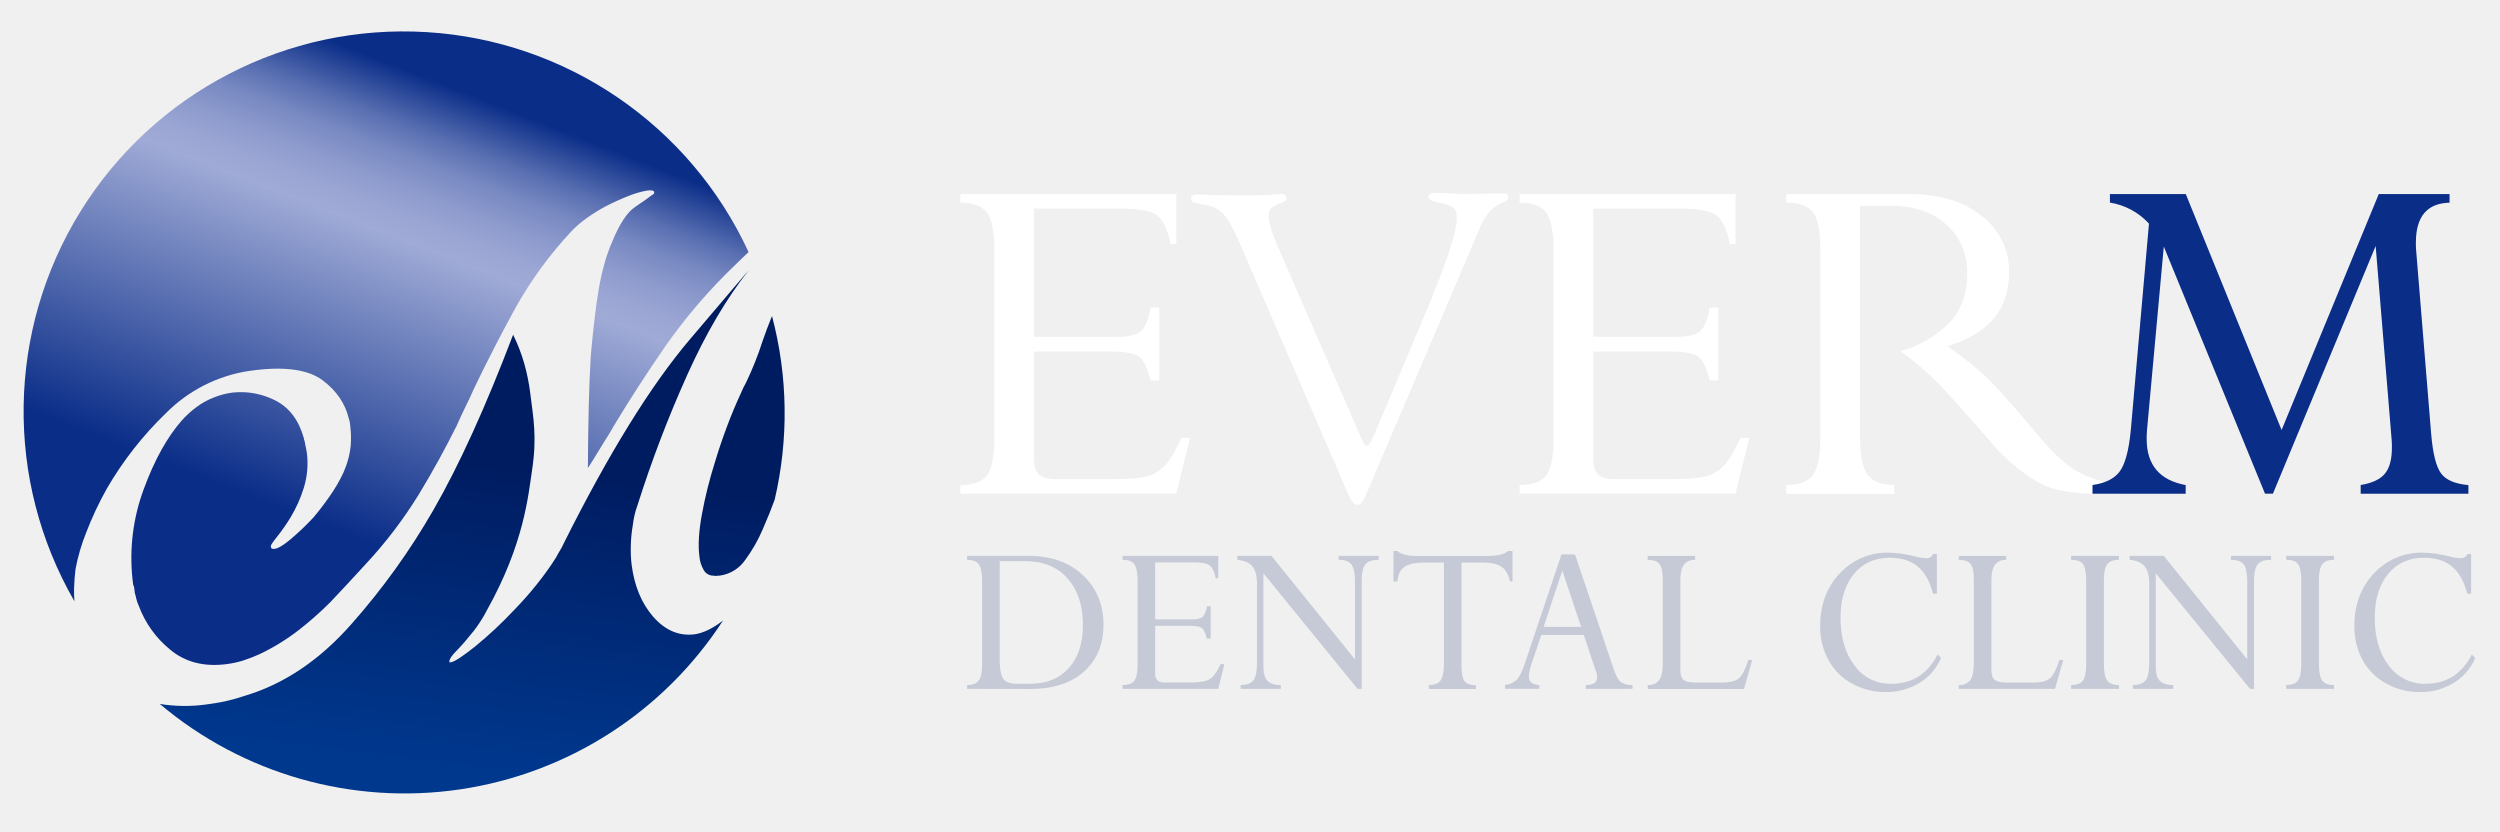
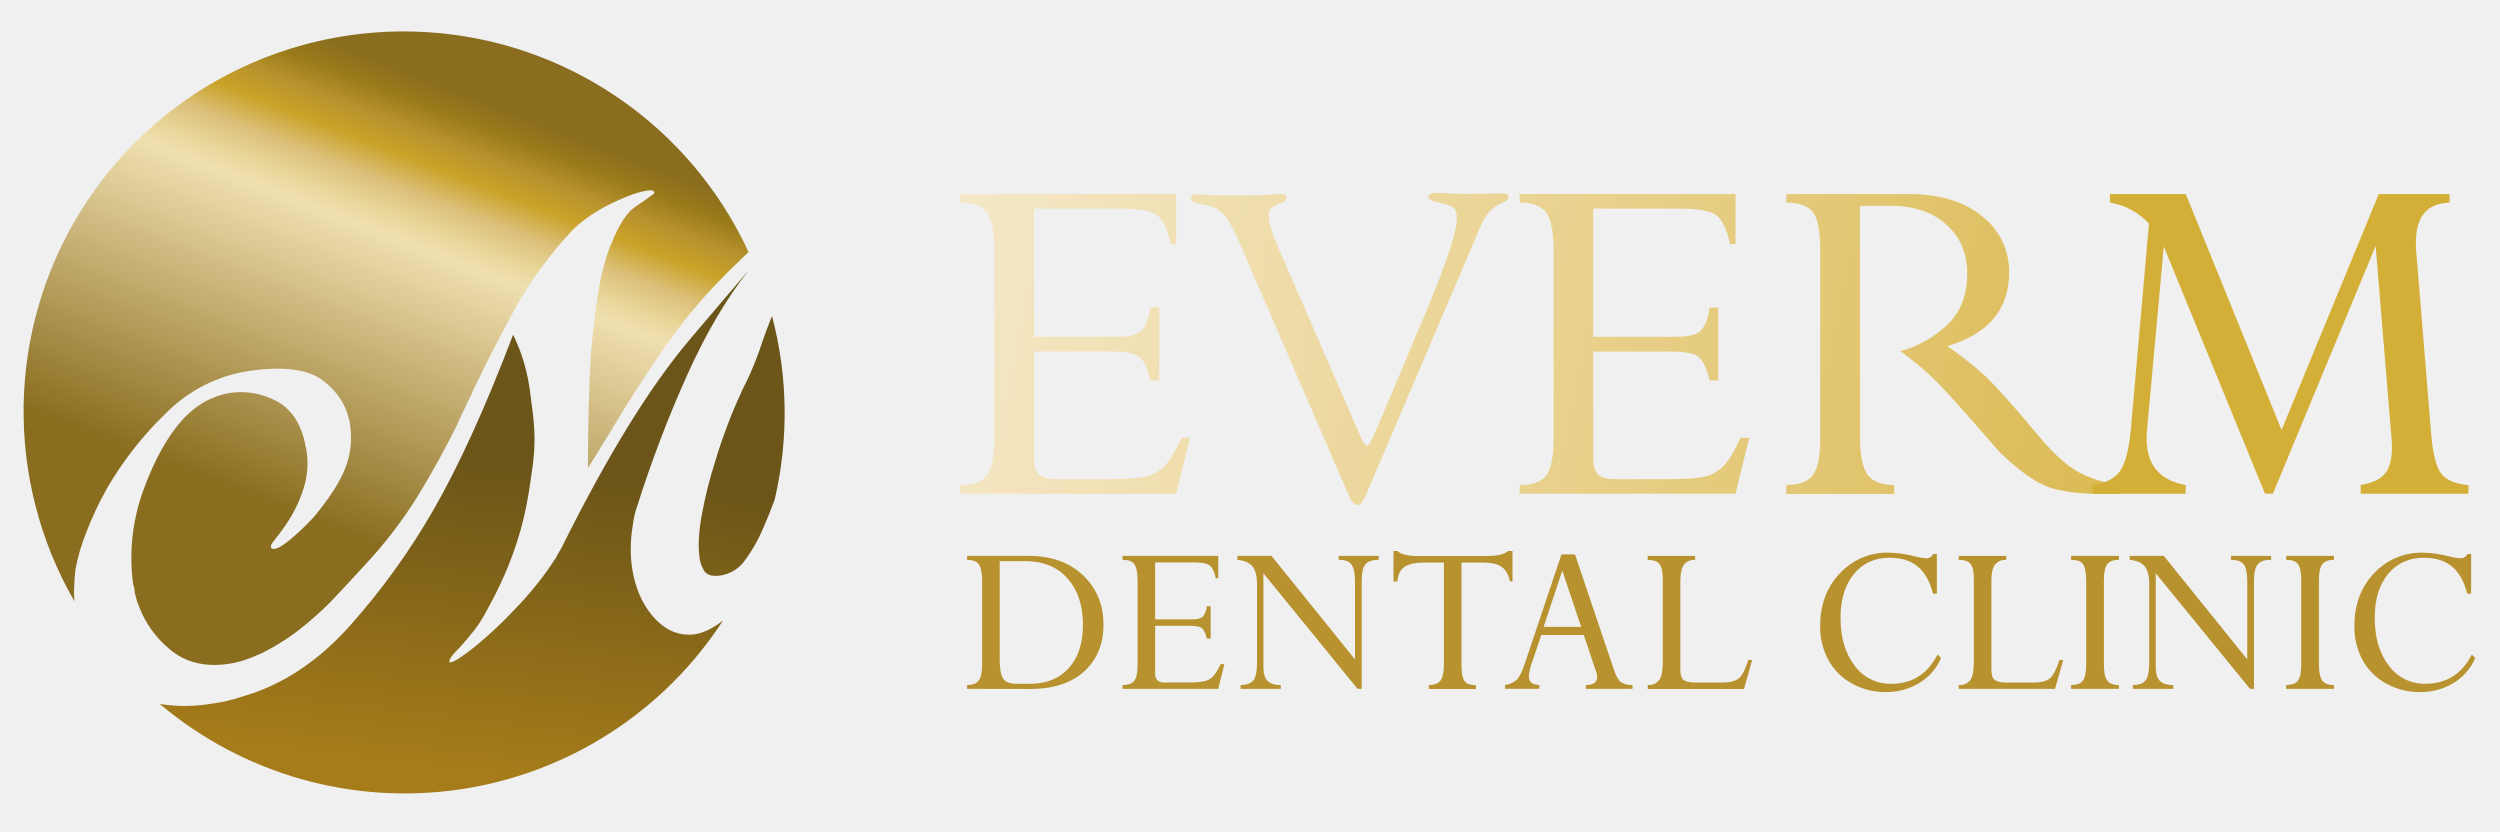
<svg xmlns="http://www.w3.org/2000/svg" xmlns:xlink="http://www.w3.org/1999/xlink" id="레이어_1" data-name="레이어 1" viewBox="0 0 1000 332.63">
  <defs>
-     <style>.cls-1{fill:url(#linear-gradient);}.cls-2{fill:url(#linear-gradient-2);}.cls-3{fill:url(#linear-gradient-3);}.cls-4{fill:#ffffff;}.cls-5{fill:#0a2d88;}.cls-6{fill:#c5cad6;}</style>
+     <style>.cls-1{fill:url(#linear-gradient);}.cls-2{fill:url(#linear-gradient-2);}.cls-3{fill:url(#linear-gradient-3);}.cls-4{fill:url(#gold-text);}.cls-5{fill:#d4af37;}.cls-6{fill:#b8922e;}</style>
    <linearGradient id="linear-gradient" x1="108.92" y1="236.41" x2="186.41" y2="37.13" gradientUnits="userSpaceOnUse">
-       <stop offset="0.15" stop-color="#0a2d88" />
-       <stop offset="0.7" stop-color="#9faad6" />
-       <stop offset="0.74" stop-color="#9ba6d4" />
-       <stop offset="0.79" stop-color="#8e9bcd" />
-       <stop offset="0.85" stop-color="#7889c2" />
-       <stop offset="0.9" stop-color="#5a70b2" />
-       <stop offset="0.95" stop-color="#334f9d" />
-       <stop offset="1" stop-color="#0a2d88" />
+       <stop offset="0.15" stop-color="#8a6d1f" />
+       <stop offset="0.7" stop-color="#f0e0b0" />
+       <stop offset="0.74" stop-color="#e8d598" />
+       <stop offset="0.79" stop-color="#dcc07a" />
+       <stop offset="0.85" stop-color="#c9a227" />
+       <stop offset="0.9" stop-color="#b8922e" />
+       <stop offset="0.95" stop-color="#9a7b1a" />
+       <stop offset="1" stop-color="#8a6d1f" />
    </linearGradient>
    <linearGradient id="linear-gradient-2" x1="189.73" y1="156.71" x2="171.56" y2="306.14" gradientUnits="userSpaceOnUse">
-       <stop offset="0.19" stop-color="#001c61" />
-       <stop offset="1" stop-color="#00388e" />
+       <stop offset="0.19" stop-color="#6b5518" />
+       <stop offset="1" stop-color="#a67c1a" />
+     </linearGradient>
+     <linearGradient id="gold-text" x1="380" y1="80" x2="960" y2="200" gradientUnits="userSpaceOnUse">
+       <stop offset="0" stop-color="#f5e8c8" />
+       <stop offset="0.45" stop-color="#e8d08a" />
+       <stop offset="1" stop-color="#d4af37" />
    </linearGradient>
    <linearGradient id="linear-gradient-3" x1="299.63" y1="170.05" x2="281.47" y2="319.42" xlink:href="#linear-gradient-2" />
  </defs>
  <path class="cls-1" d="M90.45,265.68a41.73,41.73,0,0,0,6.48-1.36,69,69,0,0,0,6.78-2.6,86.58,86.58,0,0,0,15.75-9.66A139.59,139.59,0,0,0,132,241c2.22-2.37,4.49-4.76,6.79-7.23s4.77-5.19,7.42-8.05a177,177,0,0,0,21.21-27.79c5.66-9.3,10.74-18.58,15.34-27.81,1.06-2.51,2.25-5,3.44-7.42s2.38-4.92,3.46-7.39q7.75-16.15,16.36-31.86a157.5,157.5,0,0,1,22.61-31,42.36,42.36,0,0,1,6.09-5.23,66,66,0,0,1,7.59-4.71,97.07,97.07,0,0,1,9.43-4.25A34.88,34.88,0,0,1,259,76.2a7.37,7.37,0,0,1,1.89,0c.47.12.74.31.78.62a.8.8,0,0,1-.16.71,2,2,0,0,1-.89.59c-1.14.95-3.32,2.48-6.51,4.6s-6.28,6.76-9.21,13.91a63.83,63.83,0,0,0-3.07,8.64,97.06,97.06,0,0,0-2.5,11.44c-.64,3.85-1.21,8-1.68,12.37s-1,8.84-1.34,13.28c-.69,11.32-1.06,26.24-1.15,44.86,1.44-2.19,2.81-4.43,4.15-6.63s2.68-4.45,4.14-6.69c.26-.46.55-1,.9-1.52s.61-1,.86-1.5c6.56-10.92,13.57-21.76,21.11-32.64a218.92,218.92,0,0,1,28-32.5c1.73-1.69,3.41-3.34,5.11-4.91A152,152,0,1,0,29.77,240.51a49.5,49.5,0,0,1-.14-5.15,77.19,77.19,0,0,1,.59-7.78,76.5,76.5,0,0,1,4.17-14.34,132.93,132.93,0,0,1,8.46-18A137.88,137.88,0,0,1,66.3,165.34a59.32,59.32,0,0,1,33.52-17c.31,0,.68-.08,1.07-.11s.71-.12,1-.16c12.59-1.54,21.67-.12,27.26,4.12s9,9.39,10.36,15.21a7.25,7.25,0,0,1,.45,1.73c.06.55.12,1.1.18,1.72a36,36,0,0,1,.17,7,30.24,30.24,0,0,1-1.15,6.22,22.82,22.82,0,0,1-.78,2.43c-.29.83-.62,1.65-1,2.52a60.28,60.28,0,0,1-5.29,9.16q-3.21,4.65-6.73,8.83a106.18,106.18,0,0,1-9.12,8.69c-2.85,2.39-5,3.69-6.4,3.84a2.2,2.2,0,0,1-1.06-.08.82.82,0,0,1-.43-.66l0-.24c-.21-.31.59-1.49,2.27-3.61a73.46,73.46,0,0,0,5.76-8.25,53.78,53.78,0,0,0,5.09-11.4,32.93,32.93,0,0,0,1.23-14.45,16.19,16.19,0,0,0-.35-1.85,12.34,12.34,0,0,1-.35-1.85,4.25,4.25,0,0,0-.23-.9,3.21,3.21,0,0,1-.22-.94q-3-10.74-11.17-15A30.33,30.33,0,0,0,93.3,157a30,30,0,0,0-7.79,2,29.12,29.12,0,0,0-6.89,3.81,33.68,33.68,0,0,0-2.89,2.36A36,36,0,0,0,72.88,168q-8.94,10.08-15.43,27.78A79.1,79.1,0,0,0,53,231.67a1.93,1.93,0,0,1,.06.51,2.47,2.47,0,0,1,.06.43c0,.31.08.66.12,1.06a2.36,2.36,0,0,0,.37,1c.07.48.09.9.17,1.25s.08.76.1,1.07c.27.94.51,1.8.68,2.63a11.48,11.48,0,0,0,.92,2.63A40.93,40.93,0,0,0,68,259.8Q76.94,267.33,90.45,265.68Z" />
  <path class="cls-2" d="M261.33,246.75q-7.09-8.13-8.69-20.94a49.72,49.72,0,0,1-.31-7.66,54.52,54.52,0,0,1,.78-8,40.5,40.5,0,0,1,.68-4,28.62,28.62,0,0,1,1.19-4,482.09,482.09,0,0,1,20-52.38q11.07-24.58,24.4-41.53.18-.3-23.39,27.46t-50.59,81.84a20.15,20.15,0,0,1-1.34,2.55c-.53.83-1.06,1.78-1.57,2.79a113.19,113.19,0,0,1-7.67,10.73,131,131,0,0,1-9,10.21,163.74,163.74,0,0,1-15.68,14.7c-4.9,3.88-8.12,6.05-9.66,6.36-.14,0-.3,0-.47.08s-.22,0-.24-.19l0-.24c-.09-.78.9-2.28,3-4.4s4.36-4.79,6.84-7.9a55.12,55.12,0,0,0,4.47-6.84l.64-1.22c15-26.75,16.58-46.2,18.08-55.9,2.07-13.55.53-21.06-.68-30.84a78.25,78.25,0,0,0-2.39-11.91,67.72,67.72,0,0,0-4.49-11.63q-16.49,43.38-31.9,70.14a276,276,0,0,1-32.68,45.49c-12.66,14.42-26.87,24-42.51,28.73a81.1,81.1,0,0,1-8.26,2.32c-2.61.54-5.17.93-7.63,1.25a62.57,62.57,0,0,1-18.34-.24,151.84,151.84,0,0,0,225.3-33.39c-3.92,3.06-7.73,5-11.4,5.54C271.6,254.49,266.13,252.17,261.33,246.75Z" />
  <path class="cls-3" d="M308.77,126.49c-1.38,3.38-2.63,6.71-3.74,9.94a130.66,130.66,0,0,1-6.6,16.58c-.39.71-.75,1.38-1.06,2s-.68,1.42-1,2.23c-1.88,4.06-3.71,8.38-5.49,13.13s-3.42,9.51-4.88,14.42a171.62,171.62,0,0,0-5.25,21c-1.23,6.73-1.56,12.3-1,16.66a13.07,13.07,0,0,0,1.74,5.58,4.44,4.44,0,0,0,3.71,2.24,2.13,2.13,0,0,1,.72.07,1.6,1.6,0,0,0,.7,0,3.71,3.71,0,0,0,.59-.07c.2,0,.41,0,.57,0a14.87,14.87,0,0,0,10.44-6.48,60.74,60.74,0,0,0,6.93-12.22c1.9-4.32,3.46-8.21,4.73-11.74a151.95,151.95,0,0,0-1.06-73.36Z" />
  <path class="cls-4" d="M511.13,98.63l33.43,76.77c.82,1.93,1.58,2.87,2.28,2.83s1.62-1.69,3.1-5l1.39-3.22,19.08-45.29c8.2-19.5,12.32-32,12.32-37.57,0-1.93-.43-3.26-1.31-4s-2.64-1.45-5.31-2c-3.26-.63-4.84-1.46-4.79-2.4s1-1.61,2.87-1.61c.43,0,1.27,0,2.54.08q6.45.34,7.77.35h3.56l3.94-.08h2.17l7.44-.12c1.13,0,1.73.52,1.73,1.54,0,.82-.6,1.45-1.83,1.88-4.16,1.57-7.34,4.91-9.47,10.1l-2.36,5.62L546.45,197.8Q544.64,202,543,202c-1.23,0-2.46-1.45-3.71-4.32L495.12,95.49c-2.09-4.68-4-8-5.66-9.82a11.67,11.67,0,0,0-6.86-3.58,29.57,29.57,0,0,1-5.33-1.26,1.35,1.35,0,0,1-.84-1.37c0-1.14.82-1.73,2.44-1.73.45,0,1.31.08,2.52.16,1,.15,3.91.19,8.77.19l8.28.08,5.82-.08c1.21,0,3.08-.11,5.58-.35,1.15-.11,2-.16,2.42-.16,1.58,0,2.36.51,2.36,1.62,0,.78-.58,1.41-1.75,1.88a14.68,14.68,0,0,0-4.47,2.2,4.43,4.43,0,0,0-.92,3.18C507.48,89,508.69,93,511.13,98.63Z" />
  <path class="cls-4" d="M460.21,123h3.49v29.16h-3.49c-1.29-5.15-2.89-8.33-4.71-9.63s-5.89-1.93-12.1-1.93H413.62V183.5c0,3,.65,5.11,2,6.32s3.58,1.85,6.8,1.85h21c7.5,0,12.71-.39,15.58-1.22a14.87,14.87,0,0,0,7.26-4.56c2-2.19,4.12-5.82,6.37-10.77H476l-5.52,22.37H384.16V194c5.39,0,9-1.38,10.84-4.14s2.73-7.69,2.73-14.68v-75c0-7.31-.92-12.3-2.83-15s-5.49-4.13-10.74-4.13V77.62h86.36v20h-2.23c-1.21-5.7-3-9.51-5.29-11.39s-7.24-2.79-14.88-2.79h-34.5v51.27H447.2c4.57,0,7.68-.79,9.38-2.44S459.47,127.6,460.21,123Z" />
  <path class="cls-4" d="M683.88,123h3.44v29.16h-3.44c-1.3-5.15-2.87-8.33-4.72-9.63s-5.86-1.93-12.07-1.93H637.28V183.5c0,3,.66,5.11,2,6.32s3.59,1.85,6.79,1.85h21c7.5,0,12.67-.39,15.52-1.22a15.19,15.19,0,0,0,7.29-4.56c2-2.19,4.06-5.82,6.36-10.77h3.46l-5.51,22.37H607.85V194c5.39,0,9-1.38,10.86-4.14s2.73-7.69,2.73-14.68v-75c0-7.31-1-12.3-2.85-15s-5.52-4.13-10.74-4.13V77.62h86.36v20H692c-1.23-5.7-3-9.51-5.27-11.39s-7.23-2.79-14.86-2.79H637.28v51.27h33.58c4.57,0,7.71-.79,9.41-2.44S683.14,127.6,683.88,123Z" />
  <path class="cls-4" d="M760.13,140.48a43.93,43.93,0,0,0,19.25-11q7.5-7.55,7.52-20c0-8.09-2.76-14.65-8.36-19.64s-12.85-7.5-22-7.5H744v92.64c0,7.11,1,12.06,3,14.85s5.54,4.17,10.68,4.17v3.58H714.54v-3.58c5.31,0,8.9-1.38,10.79-4.17s2.78-7.74,2.78-14.85V99.81c0-7.07-.9-12-2.74-14.66s-5.44-4.08-10.83-4.08V77.62h49.14q18.2,0,29.11,8.83A27.83,27.83,0,0,1,803.65,109q0,22.11-24.74,29.44A148.35,148.35,0,0,1,792.52,149c4.31,3.73,11.91,12.18,22.8,25.22,6.8,8.22,13,13.48,18.49,15.84s10.24,3.61,14.2,3.61v3.86c-10.9.31-18.78-.2-23.61-1.42-6.75-.79-14.95-5.94-24.62-15.32q-17-19.62-23.41-26.36A117.3,117.3,0,0,0,760.13,140.48Z" />
  <path class="cls-5" d="M951.51,77.62h28.31v3.45c-9,.24-13.47,5.54-13.47,16,0,.87,0,1.81.08,2.75l6.05,73.9c.68,7.86,2,13.08,4,15.72s5.64,4.12,10.88,4.6v3.46H944.27V194q6.86-1.12,9.68-4.52c1.89-2.29,2.81-5.7,2.81-10.42,0-.94,0-2-.1-3.14l-6.4-77.52-41.08,99.06H906L865.52,98.63l-6.75,73.75c-.08,1.13-.1,2.24-.1,3.26q0,15.5,15.6,18.39v3.46H837V194c5-.68,8.59-2.44,10.78-5.27s3.76-8.41,4.55-16.81l7.26-82.47a26.82,26.82,0,0,0-15.62-8.41V77.62h30.34L912.64,172Z" />
  <path class="cls-6" d="M386.83,275.55V274c2.29,0,3.83-.63,4.73-1.88s1.29-3.46,1.29-6.57V232.41c0-3.18-.43-5.38-1.29-6.64s-2.44-1.84-4.73-1.84v-1.58H411.4q13.67,0,21.81,7.78c5.46,5.15,8.18,11.71,8.18,19.73q0,11.72-7.75,18.73t-21.56,7ZM410,224.44H399.88v39.24c0,3.78.45,6.37,1.36,7.74s2.72,2.09,5.43,2.09h5.49c6.52,0,11.64-2.13,15.4-6.33s5.61-9.94,5.61-17.25q0-11.6-6.13-18.54T410,224.44Z" />
  <path class="cls-6" d="M482.72,242.51h1.56v12.92h-1.56c-.55-2.28-1.25-3.69-2.07-4.27s-2.6-.84-5.37-.84H462.06v19a3.8,3.8,0,0,0,.9,2.83,4.35,4.35,0,0,0,3,.83h9.31a27.14,27.14,0,0,0,6.91-.59,6.67,6.67,0,0,0,3.21-2,19.52,19.52,0,0,0,2.83-4.75h1.54l-2.46,9.9H449V274c2.4,0,4-.63,4.82-1.85s1.23-3.38,1.23-6.52V232.41c0-3.22-.46-5.46-1.28-6.68s-2.43-1.8-4.77-1.8v-1.58h38.31v8.92h-1c-.56-2.55-1.36-4.24-2.36-5.06s-3.22-1.26-6.6-1.26H462.06v22.79H477c2.05,0,3.42-.4,4.18-1.11A7.43,7.43,0,0,0,482.72,242.51Z" />
  <path class="cls-6" d="M535.48,223.93v-1.58h16v1.58c-2.54,0-4.32.58-5.32,1.8s-1.48,3.42-1.48,6.57v43.25h-1.66l-37.66-46.24v37.36c0,2.64.53,4.52,1.6,5.62s2.87,1.73,5.37,1.73v1.53H496.25V274c2.56,0,4.28-.71,5.21-2s1.35-3.7,1.35-7.08V233.79c0-3.39-.6-5.78-1.85-7.26s-3.21-2.33-6-2.6v-1.58h13.63L542,263.77V232.69c0-3.3-.45-5.54-1.39-6.84S538,223.93,535.48,223.93Z" />
  <path class="cls-6" d="M592.68,225H584.6v40.89c0,3.23.37,5.38,1.17,6.49s2.29,1.69,4.59,1.69v1.53H571.54V274c2.32,0,3.94-.63,4.76-1.93s1.27-3.45,1.27-6.52V225h-7.73c-3.71,0-6.38.59-8.08,1.77s-2.6,3.14-2.83,5.85H557.4V220.39h1.53c1.44,1.34,4.08,2,8,2h27.9c4,0,6.84-.62,8.42-2H605v12.18h-1c-.68-2.91-1.85-4.91-3.57-6S596.08,225,592.68,225Z" />
  <path class="cls-6" d="M634.33,275.55V274q4.54,0,4.55-3.19a5.72,5.72,0,0,0-.41-2L633.53,254h-17l-3.63,10.69a21.08,21.08,0,0,0-1.36,5.85c0,2.24,1.4,3.38,4.21,3.46v1.53H602V274a8.08,8.08,0,0,0,4.57-2c1.09-1,2.18-3.14,3.3-6.4l14.72-43.84H630l15.45,45.8c.88,2.68,1.85,4.44,2.81,5.23A7.63,7.63,0,0,0,653,274v1.53Zm-16.87-24.79h15l-7.54-22.55Z" />
  <path class="cls-6" d="M699.31,264h1.56l-3.26,11.59H659.07V274a5.34,5.34,0,0,0,4.66-2c.92-1.38,1.37-3.66,1.37-6.89V231.63c0-2.87-.43-4.87-1.31-6s-2.42-1.68-4.72-1.68v-1.58h19v1.58a5.24,5.24,0,0,0-4.56,2c-.9,1.3-1.37,3.42-1.37,6.41v35.55c0,2,.41,3.3,1.23,4s2.44,1.11,4.82,1.11h10.55c3.28,0,5.54-.59,6.87-1.74S698.16,267.69,699.31,264Z" />
  <path class="cls-6" d="M774.75,221.61v15.87h-1.54c-1.27-4.91-3.32-8.56-6.11-10.88s-6.54-3.5-11.17-3.5c-6.07,0-10.87,2.2-14.39,6.52s-5.33,10.18-5.33,17.4c0,8,1.89,14.38,5.62,19.22a17.54,17.54,0,0,0,14.67,7.27c8.35,0,14.54-3.89,18.51-11.67l1.42,1.3a21,21,0,0,1-8.63,10,25.07,25.07,0,0,1-13.57,3.69,27.06,27.06,0,0,1-13.37-3.38,23.75,23.75,0,0,1-9.45-9.35,27.62,27.62,0,0,1-3.34-13.71q0-12.74,7.81-21a25.86,25.86,0,0,1,19.68-8.33,47.2,47.2,0,0,1,10.13,1.41,23.81,23.81,0,0,0,4.75.83,2.87,2.87,0,0,0,2.85-1.69Z" />
  <path class="cls-6" d="M823.76,264h1.54L822,275.55H783.5V274a5.26,5.26,0,0,0,4.65-2c.91-1.38,1.38-3.66,1.38-6.89V231.63c0-2.87-.43-4.87-1.27-6s-2.44-1.68-4.76-1.68v-1.58h19v1.58a5.21,5.21,0,0,0-4.55,2c-.94,1.3-1.39,3.42-1.39,6.41v35.55c0,2,.43,3.3,1.27,4s2.42,1.11,4.78,1.11h10.57c3.28,0,5.58-.59,6.85-1.74S822.61,267.69,823.76,264Z" />
  <path class="cls-6" d="M847.56,222.35v1.58c-2.27,0-3.83.62-4.72,1.84s-1.29,3.46-1.29,6.64v33.16q0,4.77,1.29,6.6c.89,1.22,2.45,1.85,4.72,1.85v1.53H828.43V274c2.32,0,3.9-.59,4.76-1.81s1.29-3.42,1.29-6.64V232.41c0-3.26-.45-5.5-1.25-6.71s-2.44-1.77-4.8-1.77v-1.58Z" />
  <path class="cls-6" d="M892.39,223.93v-1.58h16.05v1.58c-2.58,0-4.36.58-5.35,1.8s-1.49,3.42-1.49,6.57v43.25H900L862.3,229.31v37.36c0,2.64.53,4.52,1.6,5.62s2.85,1.73,5.39,1.73v1.53H853.14V274c2.56,0,4.3-.71,5.2-2s1.36-3.7,1.36-7.08V233.79c0-3.39-.6-5.78-1.83-7.26s-3.24-2.33-6-2.6v-1.58h13.66l33.37,41.42V232.69c0-3.3-.43-5.54-1.35-6.84S894.87,223.93,892.39,223.93Z" />
  <path class="cls-6" d="M933.59,222.35v1.58c-2.27,0-3.83.62-4.73,1.84s-1.29,3.46-1.29,6.64v33.16q0,4.77,1.29,6.6c.9,1.22,2.46,1.85,4.73,1.85v1.53H914.47V274c2.34,0,3.89-.59,4.75-1.81s1.28-3.42,1.28-6.64V232.41c0-3.26-.41-5.5-1.26-6.71s-2.41-1.77-4.77-1.77v-1.58Z" />
  <path class="cls-6" d="M988.45,221.61v15.87h-1.56c-1.25-4.91-3.3-8.56-6.11-10.88s-6.52-3.5-11.17-3.5c-6.05,0-10.84,2.2-14.39,6.52s-5.33,10.18-5.33,17.4q0,12,5.64,19.22a17.52,17.52,0,0,0,14.63,7.27q12.58,0,18.56-11.67l1.39,1.3a21.11,21.11,0,0,1-8.61,10,25.14,25.14,0,0,1-13.59,3.69,26.93,26.93,0,0,1-13.35-3.38,23.72,23.72,0,0,1-9.49-9.35,27.82,27.82,0,0,1-3.32-13.71q0-12.74,7.79-21a25.9,25.9,0,0,1,19.7-8.33,46.57,46.57,0,0,1,10.13,1.41,24,24,0,0,0,4.75.83,2.9,2.9,0,0,0,2.87-1.69Z" />
</svg>
